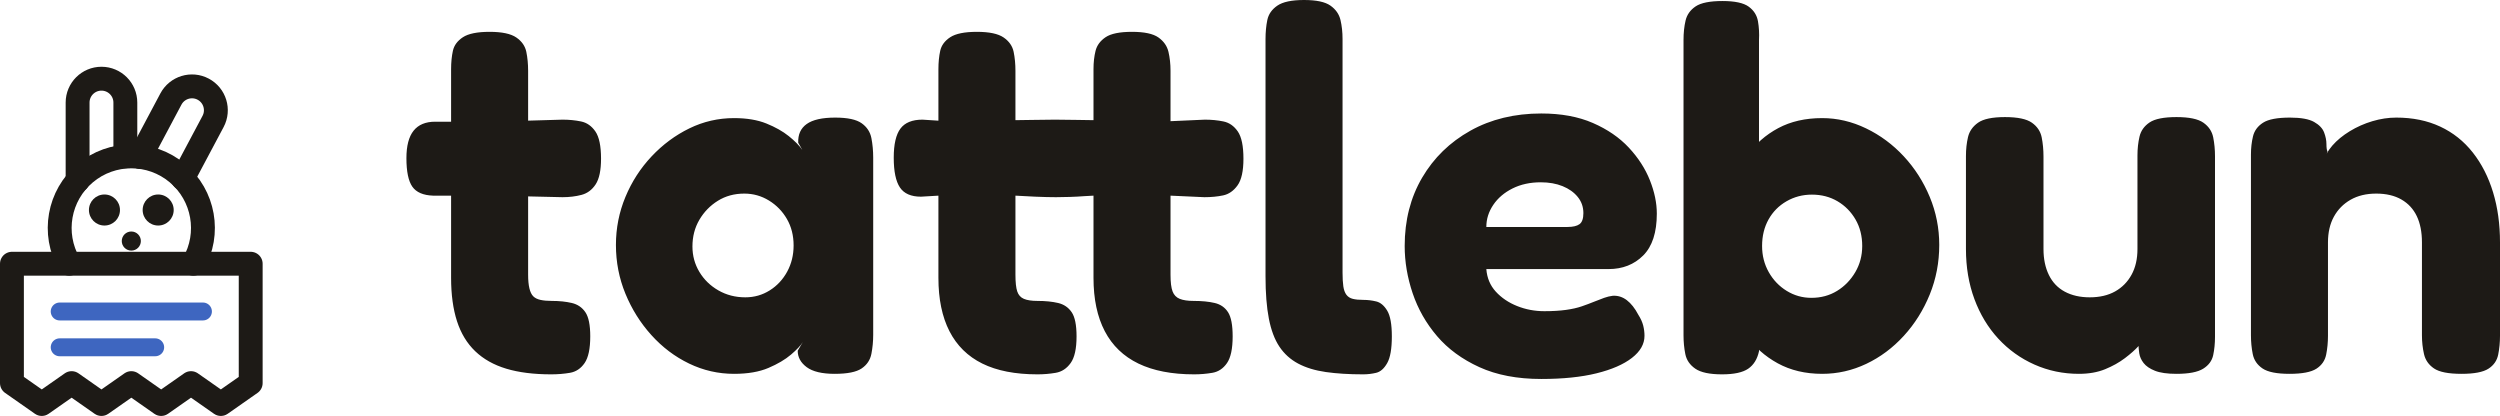
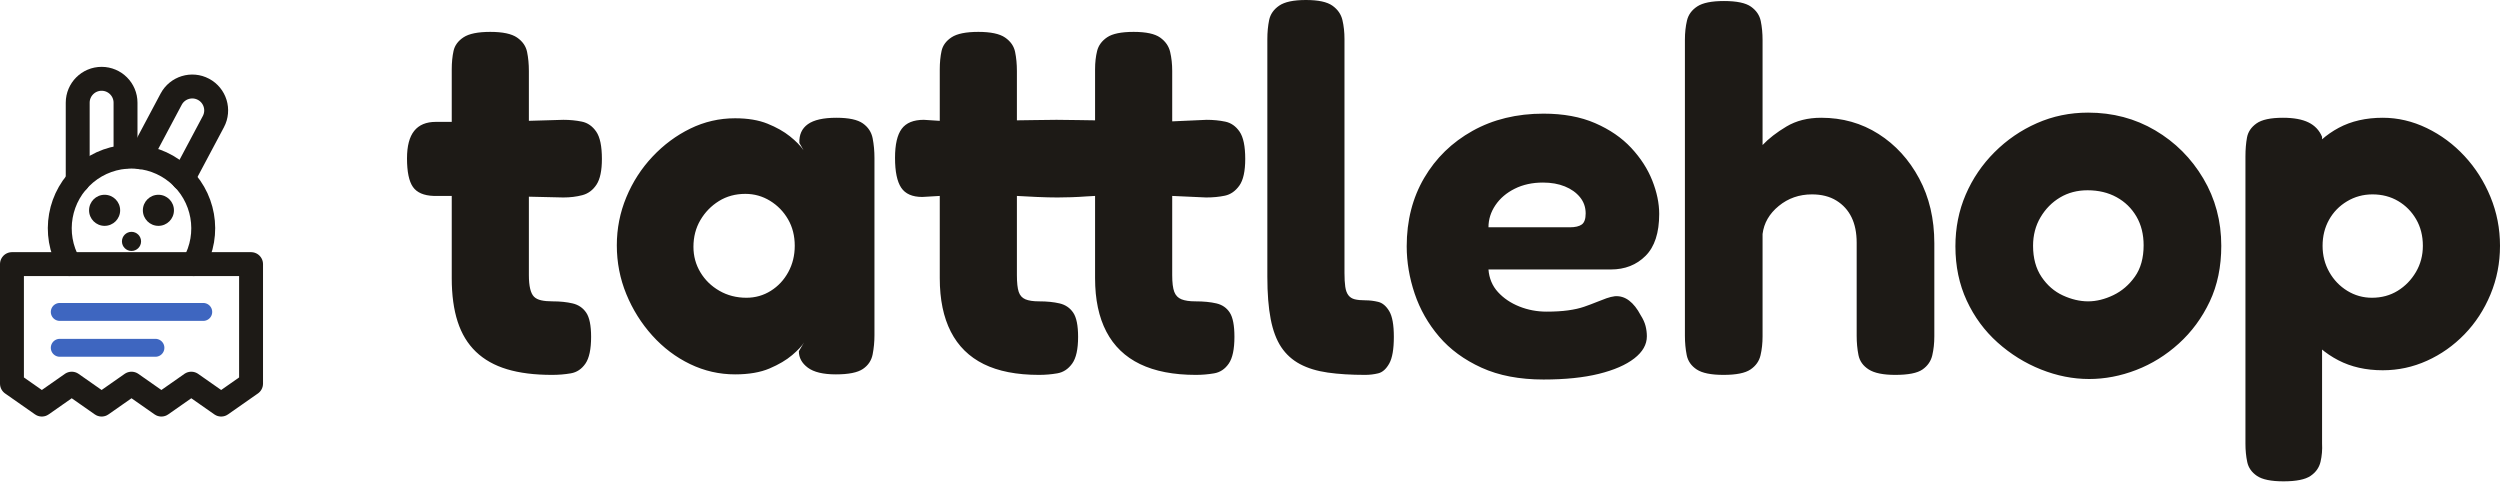
- <svg xmlns="http://www.w3.org/2000/svg" width="486.845" height="81" viewBox="0 0 486.845 81" role="img" aria-label="Tattlebun">
+ <svg xmlns="http://www.w3.org/2000/svg" width="486.145" height="93.6" viewBox="0 0 486.145 93.6" role="img" aria-label="Tattlehop">
  <g transform="translate(0 72)">
    <g fill="none" transform="translate(-11.624 -62.487) scale(1.16239)">
      <g stroke="#1d1a16" stroke-width="4" stroke-linecap="round" stroke-linejoin="round">
        <path d="M23 22.1V9a4 4 0 0 1 8 0v9" />
        <path d="M33 20V9a4 4 0 0 1 8 0v10.8" transform="rotate(28 37 20)" />
        <path d="M21.6 36A12 12 0 1 1 42.4 36" />
        <path d="M12 36H52V56l-5 3.5-5-3.5-5 3.5-5-3.5-5 3.5-5-3.5-5 3.5-5-3.5Z" />
      </g>
      <g fill="#1d1a16">
        <circle cx="27.5" cy="27" r="2.6" />
        <circle cx="36.5" cy="27" r="2.6" />
        <circle cx="32" cy="32.2" r="1.6" />
      </g>
      <path d="M20 44H44M20 50H36" stroke="#3e66c0" stroke-width="3" stroke-linecap="round" />
    </g>
-     <path d="M107.345 0.9Q102.245 0.9 98.595 -0.2Q94.945 -1.3 92.545 -3.6Q90.145 -5.9 88.995 -9.45Q87.845 -13 87.845 -17.9V-58.5Q87.845 -60.5 88.195 -62.1Q88.545 -63.7 90.145 -64.75Q91.745 -65.8 95.345 -65.8Q98.945 -65.8 100.545 -64.7Q102.145 -63.6 102.495 -61.9Q102.845 -60.2 102.845 -58.2V-18.5Q102.845 -16.9 103.095 -15.85Q103.345 -14.8 103.845 -14.3Q104.345 -13.8 105.245 -13.6Q106.145 -13.4 107.445 -13.4Q109.645 -13.4 111.345 -13Q113.045 -12.6 113.995 -11.2Q114.945 -9.8 114.945 -6.5Q114.945 -2.9 113.845 -1.3Q112.745 0.3 110.995 0.6Q109.245 0.9 107.345 0.9ZM84.745 -48.3H95.745L109.545 -48.7Q111.445 -48.7 113.145 -48.35Q114.845 -48 115.945 -46.4Q117.045 -44.8 117.045 -41.1Q117.045 -37.7 115.995 -36.1Q114.945 -34.5 113.245 -34.05Q111.545 -33.6 109.545 -33.6L96.445 -33.9H84.345Q81.445 -34 80.295 -35.65Q79.145 -37.3 79.145 -41.2Q79.145 -44.8 80.545 -46.55Q81.945 -48.3 84.745 -48.3Z M162.545 0.8Q158.845 0.8 157.095 -0.5Q155.345 -1.8 155.345 -3.7L156.345 -5.4Q155.745 -4.4 154.045 -2.95Q152.345 -1.5 149.645 -0.35Q146.945 0.8 142.945 0.8Q138.345 0.8 134.195 -1.2Q130.045 -3.2 126.845 -6.75Q123.645 -10.3 121.795 -14.8Q119.945 -19.3 119.945 -24.3Q119.945 -29.2 121.795 -33.65Q123.645 -38.1 126.895 -41.55Q130.145 -45 134.245 -47Q138.345 -49 142.945 -49Q146.645 -49 149.245 -47.95Q151.845 -46.9 153.595 -45.5Q155.345 -44.1 156.245 -42.8L155.445 -44.2Q155.345 -46.6 157.095 -47.85Q158.845 -49.1 162.645 -49.1Q166.245 -49.1 167.795 -48Q169.345 -46.9 169.695 -45.1Q170.045 -43.3 170.045 -41.3V-6.8Q170.045 -4.9 169.695 -3.1Q169.345 -1.3 167.795 -0.25Q166.245 0.8 162.545 0.8ZM145.145 -14.1Q147.745 -14.1 149.895 -15.45Q152.045 -16.8 153.295 -19.1Q154.545 -21.4 154.545 -24.2Q154.545 -27.1 153.245 -29.35Q151.945 -31.6 149.745 -32.95Q147.545 -34.3 144.945 -34.3Q142.045 -34.3 139.795 -32.9Q137.545 -31.5 136.195 -29.2Q134.845 -26.9 134.845 -24Q134.845 -21.3 136.195 -19.05Q137.545 -16.8 139.895 -15.45Q142.245 -14.1 145.145 -14.1Z M202.045 0.9Q195.545 0.9 191.295 -1.2Q187.045 -3.3 184.895 -7.5Q182.745 -11.7 182.745 -17.9V-33.9L179.345 -33.7Q176.445 -33.7 175.245 -35.5Q174.045 -37.3 174.045 -41.3Q174.045 -45.2 175.345 -46.95Q176.645 -48.7 179.645 -48.7L182.745 -48.5V-58.5Q182.745 -60.5 183.095 -62.1Q183.445 -63.7 185.045 -64.75Q186.645 -65.8 190.245 -65.8Q193.845 -65.8 195.445 -64.7Q197.045 -63.6 197.395 -61.9Q197.745 -60.2 197.745 -58.2V-48.6Q199.045 -48.6 201.245 -48.65Q203.445 -48.7 205.445 -48.7Q207.545 -48.7 209.695 -48.65Q211.845 -48.6 212.945 -48.6V-58.5Q212.945 -60.5 213.345 -62.1Q213.745 -63.7 215.295 -64.75Q216.845 -65.8 220.445 -65.8Q224.045 -65.8 225.595 -64.7Q227.145 -63.6 227.545 -61.9Q227.945 -60.2 227.945 -58.2V-48.4L234.645 -48.7Q236.545 -48.7 238.245 -48.35Q239.945 -48 241.045 -46.4Q242.145 -44.8 242.145 -41.1Q242.145 -37.5 240.995 -35.9Q239.845 -34.3 238.195 -33.95Q236.545 -33.6 234.545 -33.6L227.945 -33.9V-18.5Q227.945 -16.3 228.345 -15.25Q228.745 -14.2 229.745 -13.8Q230.745 -13.4 232.445 -13.4Q234.845 -13.4 236.545 -13Q238.245 -12.6 239.145 -11.2Q240.045 -9.8 240.045 -6.5Q240.045 -2.9 238.945 -1.3Q237.845 0.3 236.095 0.6Q234.345 0.9 232.545 0.9Q226.045 0.9 221.695 -1.2Q217.345 -3.3 215.145 -7.5Q212.945 -11.7 212.945 -17.9V-33.9Q212.445 -33.9 211.145 -33.8Q209.845 -33.7 208.345 -33.65Q206.845 -33.6 205.645 -33.6Q203.945 -33.6 201.595 -33.7Q199.245 -33.8 197.745 -33.9V-18.5Q197.745 -16.3 198.095 -15.25Q198.445 -14.2 199.395 -13.8Q200.345 -13.4 202.045 -13.4Q204.345 -13.4 206.045 -13Q207.745 -12.6 208.695 -11.2Q209.645 -9.8 209.645 -6.5Q209.645 -2.9 208.495 -1.3Q207.345 0.3 205.595 0.6Q203.845 0.9 202.045 0.9Z M265.445 0.9Q261.345 0.9 258.195 0.45Q255.045 0 252.795 -1.2Q250.545 -2.4 249.145 -4.5Q247.745 -6.6 247.095 -9.95Q246.445 -13.3 246.445 -18.2V-64.4Q246.445 -66.4 246.795 -68.1Q247.145 -69.8 248.745 -70.9Q250.345 -72 253.945 -72Q257.545 -72 259.095 -70.9Q260.645 -69.8 261.045 -68.1Q261.445 -66.4 261.445 -64.4V-18.9Q261.445 -17.3 261.595 -16.25Q261.745 -15.2 262.195 -14.6Q262.645 -14 263.445 -13.8Q264.245 -13.6 265.545 -13.6Q266.745 -13.6 267.995 -13.3Q269.245 -13 270.145 -11.5Q271.045 -10 271.045 -6.5Q271.045 -2.9 270.145 -1.3Q269.245 0.3 267.995 0.6Q266.745 0.9 265.445 0.9Z M300.145 1.8Q293.145 1.8 288.095 -0.5Q283.045 -2.8 279.845 -6.55Q276.645 -10.3 275.095 -14.9Q273.545 -19.5 273.545 -24.1Q273.545 -31.6 276.945 -37.4Q280.345 -43.2 286.345 -46.55Q292.345 -49.9 300.145 -49.9Q305.945 -49.9 310.195 -48.05Q314.445 -46.2 317.195 -43.25Q319.945 -40.3 321.295 -36.9Q322.645 -33.5 322.645 -30.4Q322.645 -24.9 319.995 -22.25Q317.345 -19.6 313.245 -19.6H289.445Q289.645 -17 291.295 -15.2Q292.945 -13.4 295.445 -12.4Q297.945 -11.4 300.745 -11.4Q303.145 -11.4 304.945 -11.65Q306.745 -11.9 308.045 -12.35Q309.345 -12.8 310.445 -13.25Q311.545 -13.7 312.395 -14Q313.245 -14.3 314.045 -14.4Q315.545 -14.5 316.795 -13.55Q318.045 -12.6 319.045 -10.7Q319.745 -9.6 319.995 -8.6Q320.245 -7.6 320.245 -6.6Q320.245 -4.2 317.795 -2.3Q315.345 -0.4 310.895 0.7Q306.445 1.8 300.145 1.8ZM289.445 -27.8H305.245Q306.845 -27.8 307.595 -28.35Q308.345 -28.9 308.345 -30.5Q308.345 -32.3 307.245 -33.65Q306.145 -35 304.295 -35.75Q302.445 -36.5 300.045 -36.5Q296.945 -36.5 294.545 -35.3Q292.145 -34.1 290.795 -32.1Q289.445 -30.1 289.445 -27.8Z M354.845 0.8Q349.945 0.8 346.195 -1.25Q342.445 -3.3 339.995 -6.8Q337.545 -10.3 336.295 -14.8Q335.045 -19.3 335.145 -24.4Q335.145 -29.3 336.445 -33.8Q337.745 -38.3 340.195 -41.7Q342.645 -45.1 346.295 -47.05Q349.945 -49 354.845 -49Q359.245 -49 363.395 -47Q367.545 -45 370.745 -41.55Q373.945 -38.1 375.795 -33.65Q377.645 -29.2 377.645 -24.3Q377.645 -19.2 375.795 -14.65Q373.945 -10.1 370.745 -6.6Q367.545 -3.1 363.445 -1.15Q359.345 0.8 354.845 0.8ZM352.745 -14Q355.545 -14 357.745 -15.35Q359.945 -16.7 361.295 -19Q362.645 -21.3 362.645 -24.1Q362.645 -27 361.345 -29.25Q360.045 -31.5 357.845 -32.8Q355.645 -34.1 352.845 -34.1Q350.145 -34.1 347.895 -32.8Q345.645 -31.5 344.395 -29.25Q343.145 -27 343.145 -24.1Q343.145 -21.3 344.445 -19Q345.745 -16.7 347.945 -15.35Q350.145 -14 352.745 -14ZM335.345 0.9Q331.745 0.9 330.145 -0.2Q328.545 -1.3 328.195 -3.05Q327.845 -4.8 327.845 -6.7V-64.2Q327.845 -66.3 328.245 -68Q328.645 -69.7 330.195 -70.75Q331.745 -71.8 335.445 -71.8Q339.045 -71.8 340.545 -70.7Q342.045 -69.6 342.345 -67.85Q342.645 -66.1 342.545 -64.2V-3.6Q342.045 -1.3 340.445 -0.2Q338.845 0.9 335.345 0.9Z M404.845 0.8Q400.245 0.8 396.195 -1Q392.145 -2.8 389.145 -6.05Q386.145 -9.3 384.495 -13.75Q382.845 -18.2 382.845 -23.5V-41.6Q382.845 -43.6 383.245 -45.3Q383.645 -47 385.195 -48.1Q386.745 -49.2 390.445 -49.2Q394.145 -49.2 395.695 -48.1Q397.245 -47 397.595 -45.25Q397.945 -43.5 397.945 -41.5V-23.5Q397.945 -20.6 398.995 -18.45Q400.045 -16.3 402.095 -15.2Q404.145 -14.1 406.945 -14.1Q409.845 -14.1 411.895 -15.25Q413.945 -16.4 415.095 -18.5Q416.245 -20.6 416.245 -23.5V-41.7Q416.245 -43.7 416.645 -45.4Q417.045 -47.1 418.595 -48.15Q420.145 -49.2 423.845 -49.2Q427.545 -49.2 429.095 -48.1Q430.645 -47 430.995 -45.25Q431.345 -43.5 431.345 -41.6V-6.4Q431.345 -4.5 430.995 -2.85Q430.645 -1.2 429.045 -0.2Q427.445 0.8 423.845 0.8Q421.145 0.8 419.645 0.2Q418.145 -0.4 417.445 -1.3Q416.745 -2.2 416.595 -3.2Q416.445 -4.2 416.445 -5L417.745 -6.1Q417.445 -5.7 416.445 -4.6Q415.445 -3.5 413.795 -2.25Q412.145 -1 409.945 -0.1Q407.745 0.8 404.845 0.8Z M445.845 0.8Q442.145 0.8 440.595 -0.25Q439.045 -1.3 438.695 -3.05Q438.345 -4.8 438.345 -6.7V-41.9Q438.345 -43.8 438.745 -45.45Q439.145 -47.1 440.695 -48.1Q442.245 -49.1 445.945 -49.1Q449.145 -49.1 450.645 -48.25Q452.145 -47.4 452.595 -46.2Q453.045 -45 453.045 -43.95Q453.045 -42.9 453.245 -42.5L452.645 -40.6Q452.845 -42.1 454.195 -43.65Q455.545 -45.2 457.595 -46.45Q459.645 -47.7 461.995 -48.4Q464.345 -49.1 466.645 -49.1Q471.445 -49.1 475.195 -47.35Q478.945 -45.6 481.545 -42.3Q484.145 -39 485.495 -34.55Q486.845 -30.1 486.845 -24.8V-6.6Q486.845 -4.7 486.495 -2.95Q486.145 -1.2 484.595 -0.2Q483.045 0.8 479.345 0.8Q475.545 0.8 473.995 -0.25Q472.445 -1.3 472.045 -3.05Q471.645 -4.8 471.645 -6.7V-24.8Q471.645 -27.8 470.645 -29.9Q469.645 -32 467.645 -33.15Q465.645 -34.3 462.745 -34.3Q459.845 -34.3 457.745 -33.1Q455.645 -31.9 454.495 -29.8Q453.345 -27.7 453.345 -24.8V-6.6Q453.345 -4.7 452.995 -2.95Q452.645 -1.2 451.095 -0.2Q449.545 0.8 445.845 0.8Z" fill="#1d1a16" />
+     <path d="M107.345 0.9Q102.245 0.9 98.595 -0.2Q94.945 -1.3 92.545 -3.6Q90.145 -5.9 88.995 -9.45Q87.845 -13 87.845 -17.9V-58.5Q87.845 -60.5 88.195 -62.1Q88.545 -63.7 90.145 -64.75Q91.745 -65.8 95.345 -65.8Q98.945 -65.8 100.545 -64.7Q102.145 -63.6 102.495 -61.9Q102.845 -60.2 102.845 -58.2V-18.5Q102.845 -16.9 103.095 -15.85Q103.345 -14.8 103.845 -14.3Q104.345 -13.8 105.245 -13.6Q106.145 -13.4 107.445 -13.4Q109.645 -13.4 111.345 -13Q113.045 -12.6 113.995 -11.2Q114.945 -9.8 114.945 -6.5Q114.945 -2.9 113.845 -1.3Q112.745 0.3 110.995 0.6Q109.245 0.9 107.345 0.9ZM84.745 -48.3H95.745L109.545 -48.7Q111.445 -48.7 113.145 -48.35Q114.845 -48 115.945 -46.4Q117.045 -44.8 117.045 -41.1Q117.045 -37.7 115.995 -36.1Q114.945 -34.5 113.245 -34.05Q111.545 -33.6 109.545 -33.6L96.445 -33.9H84.345Q81.445 -34 80.295 -35.65Q79.145 -37.3 79.145 -41.2Q79.145 -44.8 80.545 -46.55Q81.945 -48.3 84.745 -48.3Z M162.545 0.8Q158.845 0.8 157.095 -0.5Q155.345 -1.8 155.345 -3.7L156.345 -5.4Q155.745 -4.4 154.045 -2.95Q152.345 -1.5 149.645 -0.35Q146.945 0.8 142.945 0.8Q138.345 0.8 134.195 -1.2Q130.045 -3.2 126.845 -6.75Q123.645 -10.3 121.795 -14.8Q119.945 -19.3 119.945 -24.3Q119.945 -29.2 121.795 -33.65Q123.645 -38.1 126.895 -41.55Q130.145 -45 134.245 -47Q138.345 -49 142.945 -49Q146.645 -49 149.245 -47.95Q151.845 -46.9 153.595 -45.5Q155.345 -44.1 156.245 -42.8L155.445 -44.2Q155.345 -46.6 157.095 -47.85Q158.845 -49.1 162.645 -49.1Q166.245 -49.1 167.795 -48Q169.345 -46.9 169.695 -45.1Q170.045 -43.3 170.045 -41.3V-6.8Q170.045 -4.9 169.695 -3.1Q169.345 -1.3 167.795 -0.25Q166.245 0.8 162.545 0.8ZM145.145 -14.1Q147.745 -14.1 149.895 -15.45Q152.045 -16.8 153.295 -19.1Q154.545 -21.4 154.545 -24.2Q154.545 -27.1 153.245 -29.35Q151.945 -31.6 149.745 -32.95Q147.545 -34.3 144.945 -34.3Q142.045 -34.3 139.795 -32.9Q137.545 -31.5 136.195 -29.2Q134.845 -26.9 134.845 -24Q134.845 -21.3 136.195 -19.05Q137.545 -16.8 139.895 -15.45Q142.245 -14.1 145.145 -14.1Z M202.045 0.9Q195.545 0.9 191.295 -1.2Q187.045 -3.3 184.895 -7.5Q182.745 -11.7 182.745 -17.9V-33.9L179.345 -33.7Q176.445 -33.7 175.245 -35.5Q174.045 -37.3 174.045 -41.3Q174.045 -45.2 175.345 -46.95Q176.645 -48.7 179.645 -48.7L182.745 -48.5V-58.5Q182.745 -60.5 183.095 -62.1Q183.445 -63.7 185.045 -64.75Q186.645 -65.8 190.245 -65.8Q193.845 -65.8 195.445 -64.7Q197.045 -63.6 197.395 -61.9Q197.745 -60.2 197.745 -58.2V-48.6Q199.045 -48.6 201.245 -48.65Q203.445 -48.7 205.445 -48.7Q207.545 -48.7 209.695 -48.65Q211.845 -48.6 212.945 -48.6V-58.5Q212.945 -60.5 213.345 -62.1Q213.745 -63.7 215.295 -64.75Q216.845 -65.8 220.445 -65.8Q224.045 -65.8 225.595 -64.7Q227.145 -63.6 227.545 -61.9Q227.945 -60.2 227.945 -58.2V-48.4L234.645 -48.7Q236.545 -48.7 238.245 -48.35Q239.945 -48 241.045 -46.4Q242.145 -44.8 242.145 -41.1Q242.145 -37.5 240.995 -35.9Q239.845 -34.3 238.195 -33.95Q236.545 -33.6 234.545 -33.6L227.945 -33.9V-18.5Q227.945 -16.3 228.345 -15.25Q228.745 -14.2 229.745 -13.8Q230.745 -13.4 232.445 -13.4Q234.845 -13.4 236.545 -13Q238.245 -12.6 239.145 -11.2Q240.045 -9.8 240.045 -6.5Q240.045 -2.9 238.945 -1.3Q237.845 0.3 236.095 0.6Q234.345 0.9 232.545 0.9Q226.045 0.9 221.695 -1.2Q217.345 -3.3 215.145 -7.5Q212.945 -11.7 212.945 -17.9V-33.9Q212.445 -33.9 211.145 -33.8Q209.845 -33.7 208.345 -33.65Q206.845 -33.6 205.645 -33.6Q203.945 -33.6 201.595 -33.7Q199.245 -33.8 197.745 -33.9V-18.5Q197.745 -16.3 198.095 -15.25Q198.445 -14.2 199.395 -13.8Q200.345 -13.4 202.045 -13.4Q204.345 -13.4 206.045 -13Q207.745 -12.6 208.695 -11.2Q209.645 -9.8 209.645 -6.5Q209.645 -2.9 208.495 -1.3Q207.345 0.3 205.595 0.6Q203.845 0.9 202.045 0.9Z M265.445 0.9Q261.345 0.9 258.195 0.45Q255.045 0 252.795 -1.2Q250.545 -2.4 249.145 -4.5Q247.745 -6.6 247.095 -9.95Q246.445 -13.3 246.445 -18.2V-64.4Q246.445 -66.4 246.795 -68.1Q247.145 -69.8 248.745 -70.9Q250.345 -72 253.945 -72Q257.545 -72 259.095 -70.9Q260.645 -69.8 261.045 -68.1Q261.445 -66.4 261.445 -64.4V-18.9Q261.445 -17.3 261.595 -16.25Q261.745 -15.2 262.195 -14.6Q262.645 -14 263.445 -13.8Q264.245 -13.6 265.545 -13.6Q266.745 -13.6 267.995 -13.3Q269.245 -13 270.145 -11.5Q271.045 -10 271.045 -6.5Q271.045 -2.9 270.145 -1.3Q269.245 0.3 267.995 0.6Q266.745 0.9 265.445 0.9Z M300.145 1.8Q293.145 1.8 288.095 -0.5Q283.045 -2.8 279.845 -6.55Q276.645 -10.3 275.095 -14.9Q273.545 -19.5 273.545 -24.1Q273.545 -31.6 276.945 -37.4Q280.345 -43.2 286.345 -46.55Q292.345 -49.9 300.145 -49.9Q305.945 -49.9 310.195 -48.05Q314.445 -46.2 317.195 -43.25Q319.945 -40.3 321.295 -36.9Q322.645 -33.5 322.645 -30.4Q322.645 -24.9 319.995 -22.25Q317.345 -19.6 313.245 -19.6H289.445Q289.645 -17 291.295 -15.2Q292.945 -13.4 295.445 -12.4Q297.945 -11.4 300.745 -11.4Q303.145 -11.4 304.945 -11.65Q306.745 -11.9 308.045 -12.35Q309.345 -12.8 310.445 -13.25Q311.545 -13.7 312.395 -14Q313.245 -14.3 314.045 -14.4Q315.545 -14.5 316.795 -13.55Q318.045 -12.6 319.045 -10.7Q319.745 -9.6 319.995 -8.6Q320.245 -7.6 320.245 -6.6Q320.245 -4.2 317.795 -2.3Q315.345 -0.4 310.895 0.7Q306.445 1.8 300.145 1.8ZM289.445 -27.8H305.245Q306.845 -27.8 307.595 -28.35Q308.345 -28.9 308.345 -30.5Q308.345 -32.3 307.245 -33.65Q306.145 -35 304.295 -35.75Q302.445 -36.5 300.045 -36.5Q296.945 -36.5 294.545 -35.3Q292.145 -34.1 290.795 -32.1Q289.445 -30.1 289.445 -27.8Z M335.145 0.9Q331.545 0.9 329.945 -0.15Q328.345 -1.2 327.995 -2.95Q327.645 -4.7 327.645 -6.7V-64.3Q327.645 -66.3 328.045 -68Q328.445 -69.7 330.045 -70.75Q331.645 -71.8 335.245 -71.8Q338.945 -71.8 340.495 -70.7Q342.045 -69.6 342.395 -67.9Q342.745 -66.2 342.745 -64.2V-43.8Q344.545 -45.7 347.395 -47.4Q350.245 -49.1 354.145 -49.1Q360.345 -49.1 365.295 -45.95Q370.245 -42.8 373.195 -37.3Q376.145 -31.8 376.145 -24.7V-6.6Q376.145 -4.6 375.745 -2.9Q375.345 -1.2 373.845 -0.15Q372.345 0.9 368.545 0.9Q365.045 0.9 363.395 -0.15Q361.745 -1.2 361.395 -2.95Q361.045 -4.7 361.045 -6.7V-24.8Q361.045 -27.7 360.045 -29.75Q359.045 -31.8 357.095 -33Q355.145 -34.2 352.345 -34.2Q348.645 -34.2 345.895 -31.95Q343.145 -29.7 342.745 -26.5V-6.6Q342.745 -4.6 342.345 -2.9Q341.945 -1.2 340.395 -0.15Q338.845 0.9 335.145 0.9Z M406.245 1.7Q401.545 1.7 396.895 -0.15Q392.245 -2 388.445 -5.4Q384.645 -8.8 382.445 -13.55Q380.245 -18.3 380.245 -24.1Q380.245 -29.5 382.245 -34.15Q384.245 -38.8 387.845 -42.4Q391.445 -46 396.095 -48.05Q400.745 -50.1 406.045 -50.1Q413.245 -50.1 419.095 -46.65Q424.945 -43.2 428.445 -37.3Q431.945 -31.4 431.945 -24.2Q431.945 -18.1 429.695 -13.35Q427.445 -8.6 423.695 -5.2Q419.945 -1.8 415.395 -0.05Q410.845 1.7 406.245 1.7ZM406.045 -13.4Q408.445 -13.4 410.945 -14.6Q413.445 -15.8 415.145 -18.2Q416.845 -20.6 416.845 -24.3Q416.845 -27.5 415.445 -29.9Q414.045 -32.3 411.595 -33.65Q409.145 -35 405.945 -35Q402.945 -35 400.595 -33.6Q398.245 -32.2 396.795 -29.75Q395.345 -27.3 395.345 -24.2Q395.345 -20.6 396.995 -18.15Q398.645 -15.7 401.145 -14.55Q403.645 -13.4 406.045 -13.4Z M463.345 0Q458.445 0 454.695 -1.95Q450.945 -3.9 448.495 -7.25Q446.045 -10.6 444.795 -15Q443.545 -19.4 443.645 -24.5Q443.645 -29.4 444.945 -33.85Q446.245 -38.3 448.695 -41.75Q451.145 -45.2 454.795 -47.15Q458.445 -49.1 463.345 -49.1Q467.745 -49.1 471.895 -47.1Q476.045 -45.1 479.245 -41.65Q482.445 -38.2 484.295 -33.7Q486.145 -29.2 486.145 -24.2Q486.145 -19.2 484.295 -14.75Q482.445 -10.3 479.245 -7Q476.045 -3.7 471.945 -1.85Q467.845 0 463.345 0ZM444.045 21.6Q440.445 21.6 438.895 20.55Q437.345 19.5 436.995 17.85Q436.645 16.2 436.645 14.3V-41.6Q436.645 -43.6 436.945 -45.25Q437.245 -46.9 438.795 -48Q440.345 -49.1 443.945 -49.1Q447.045 -49.1 448.895 -48.2Q450.745 -47.3 451.545 -45.4V14.2Q451.645 16.1 451.245 17.8Q450.845 19.5 449.295 20.55Q447.745 21.6 444.045 21.6ZM461.245 -14.1Q464.045 -14.1 466.245 -15.45Q468.445 -16.8 469.795 -19.1Q471.145 -21.4 471.145 -24.2Q471.145 -27.1 469.845 -29.35Q468.545 -31.6 466.345 -32.9Q464.145 -34.2 461.345 -34.2Q458.645 -34.2 456.395 -32.85Q454.145 -31.5 452.895 -29.25Q451.645 -27 451.645 -24.2Q451.645 -21.4 452.945 -19.1Q454.245 -16.8 456.445 -15.45Q458.645 -14.1 461.245 -14.1Z" fill="#1d1a16" />
  </g>
</svg>
